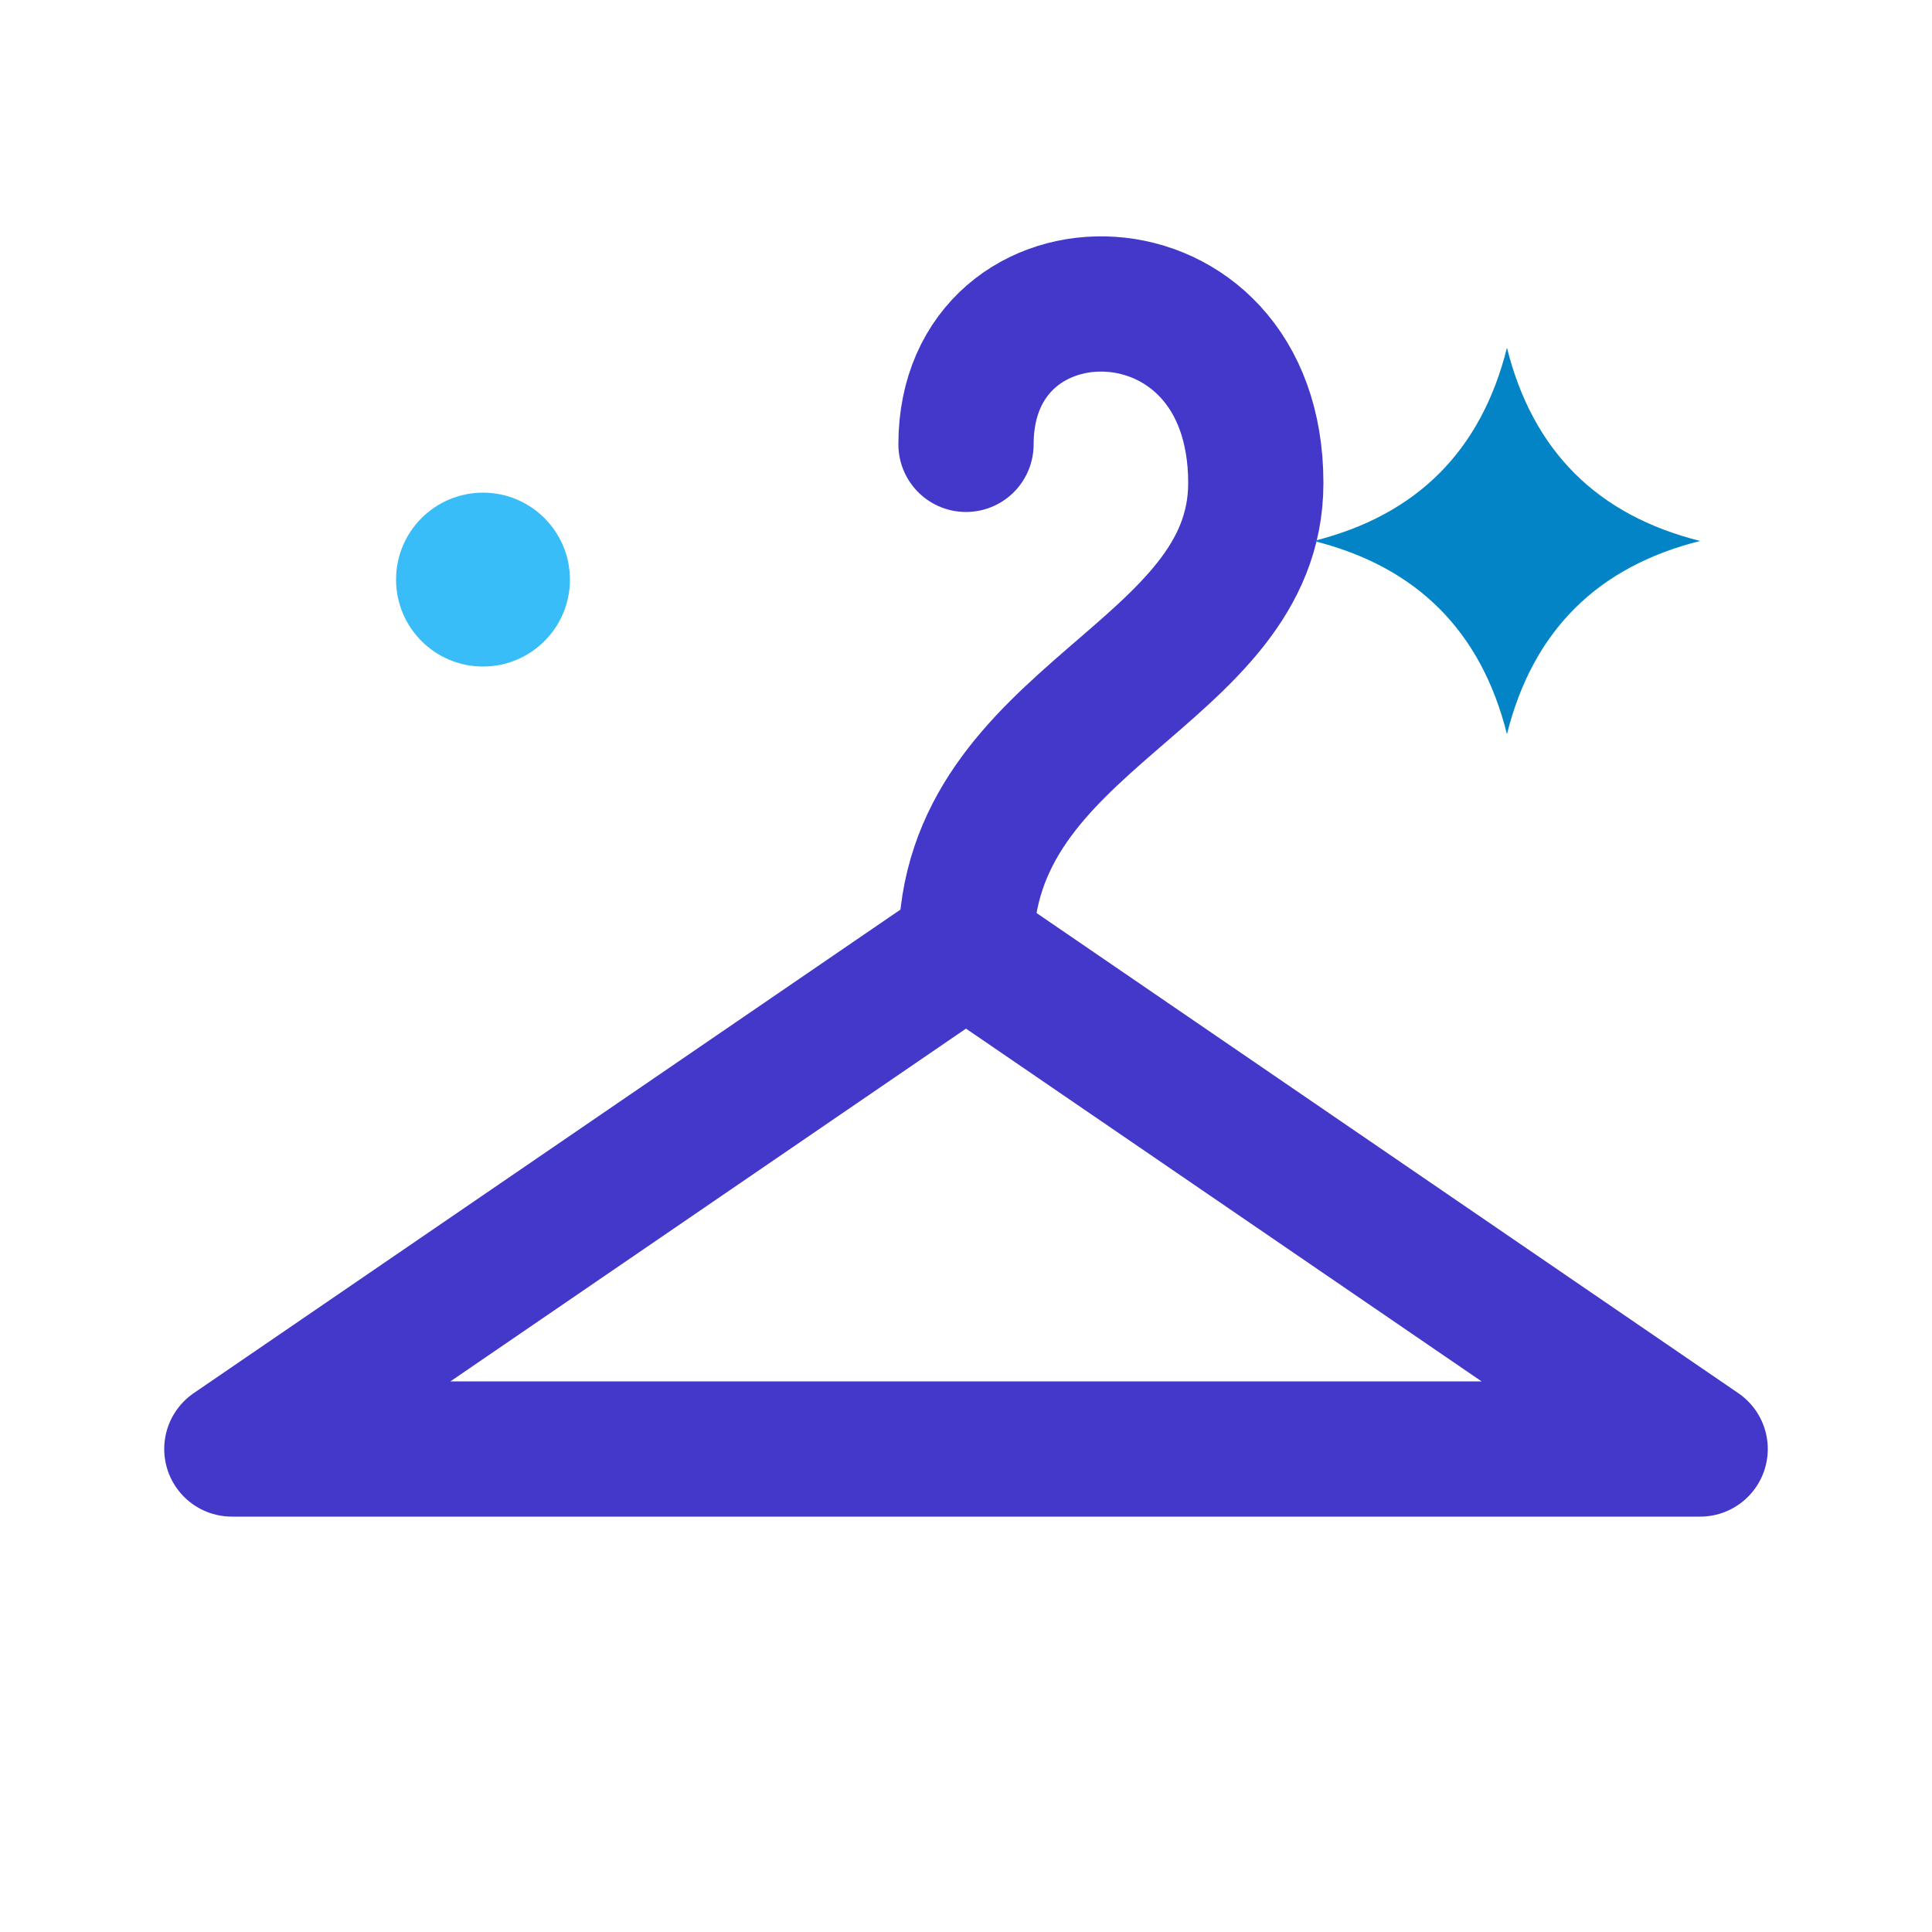
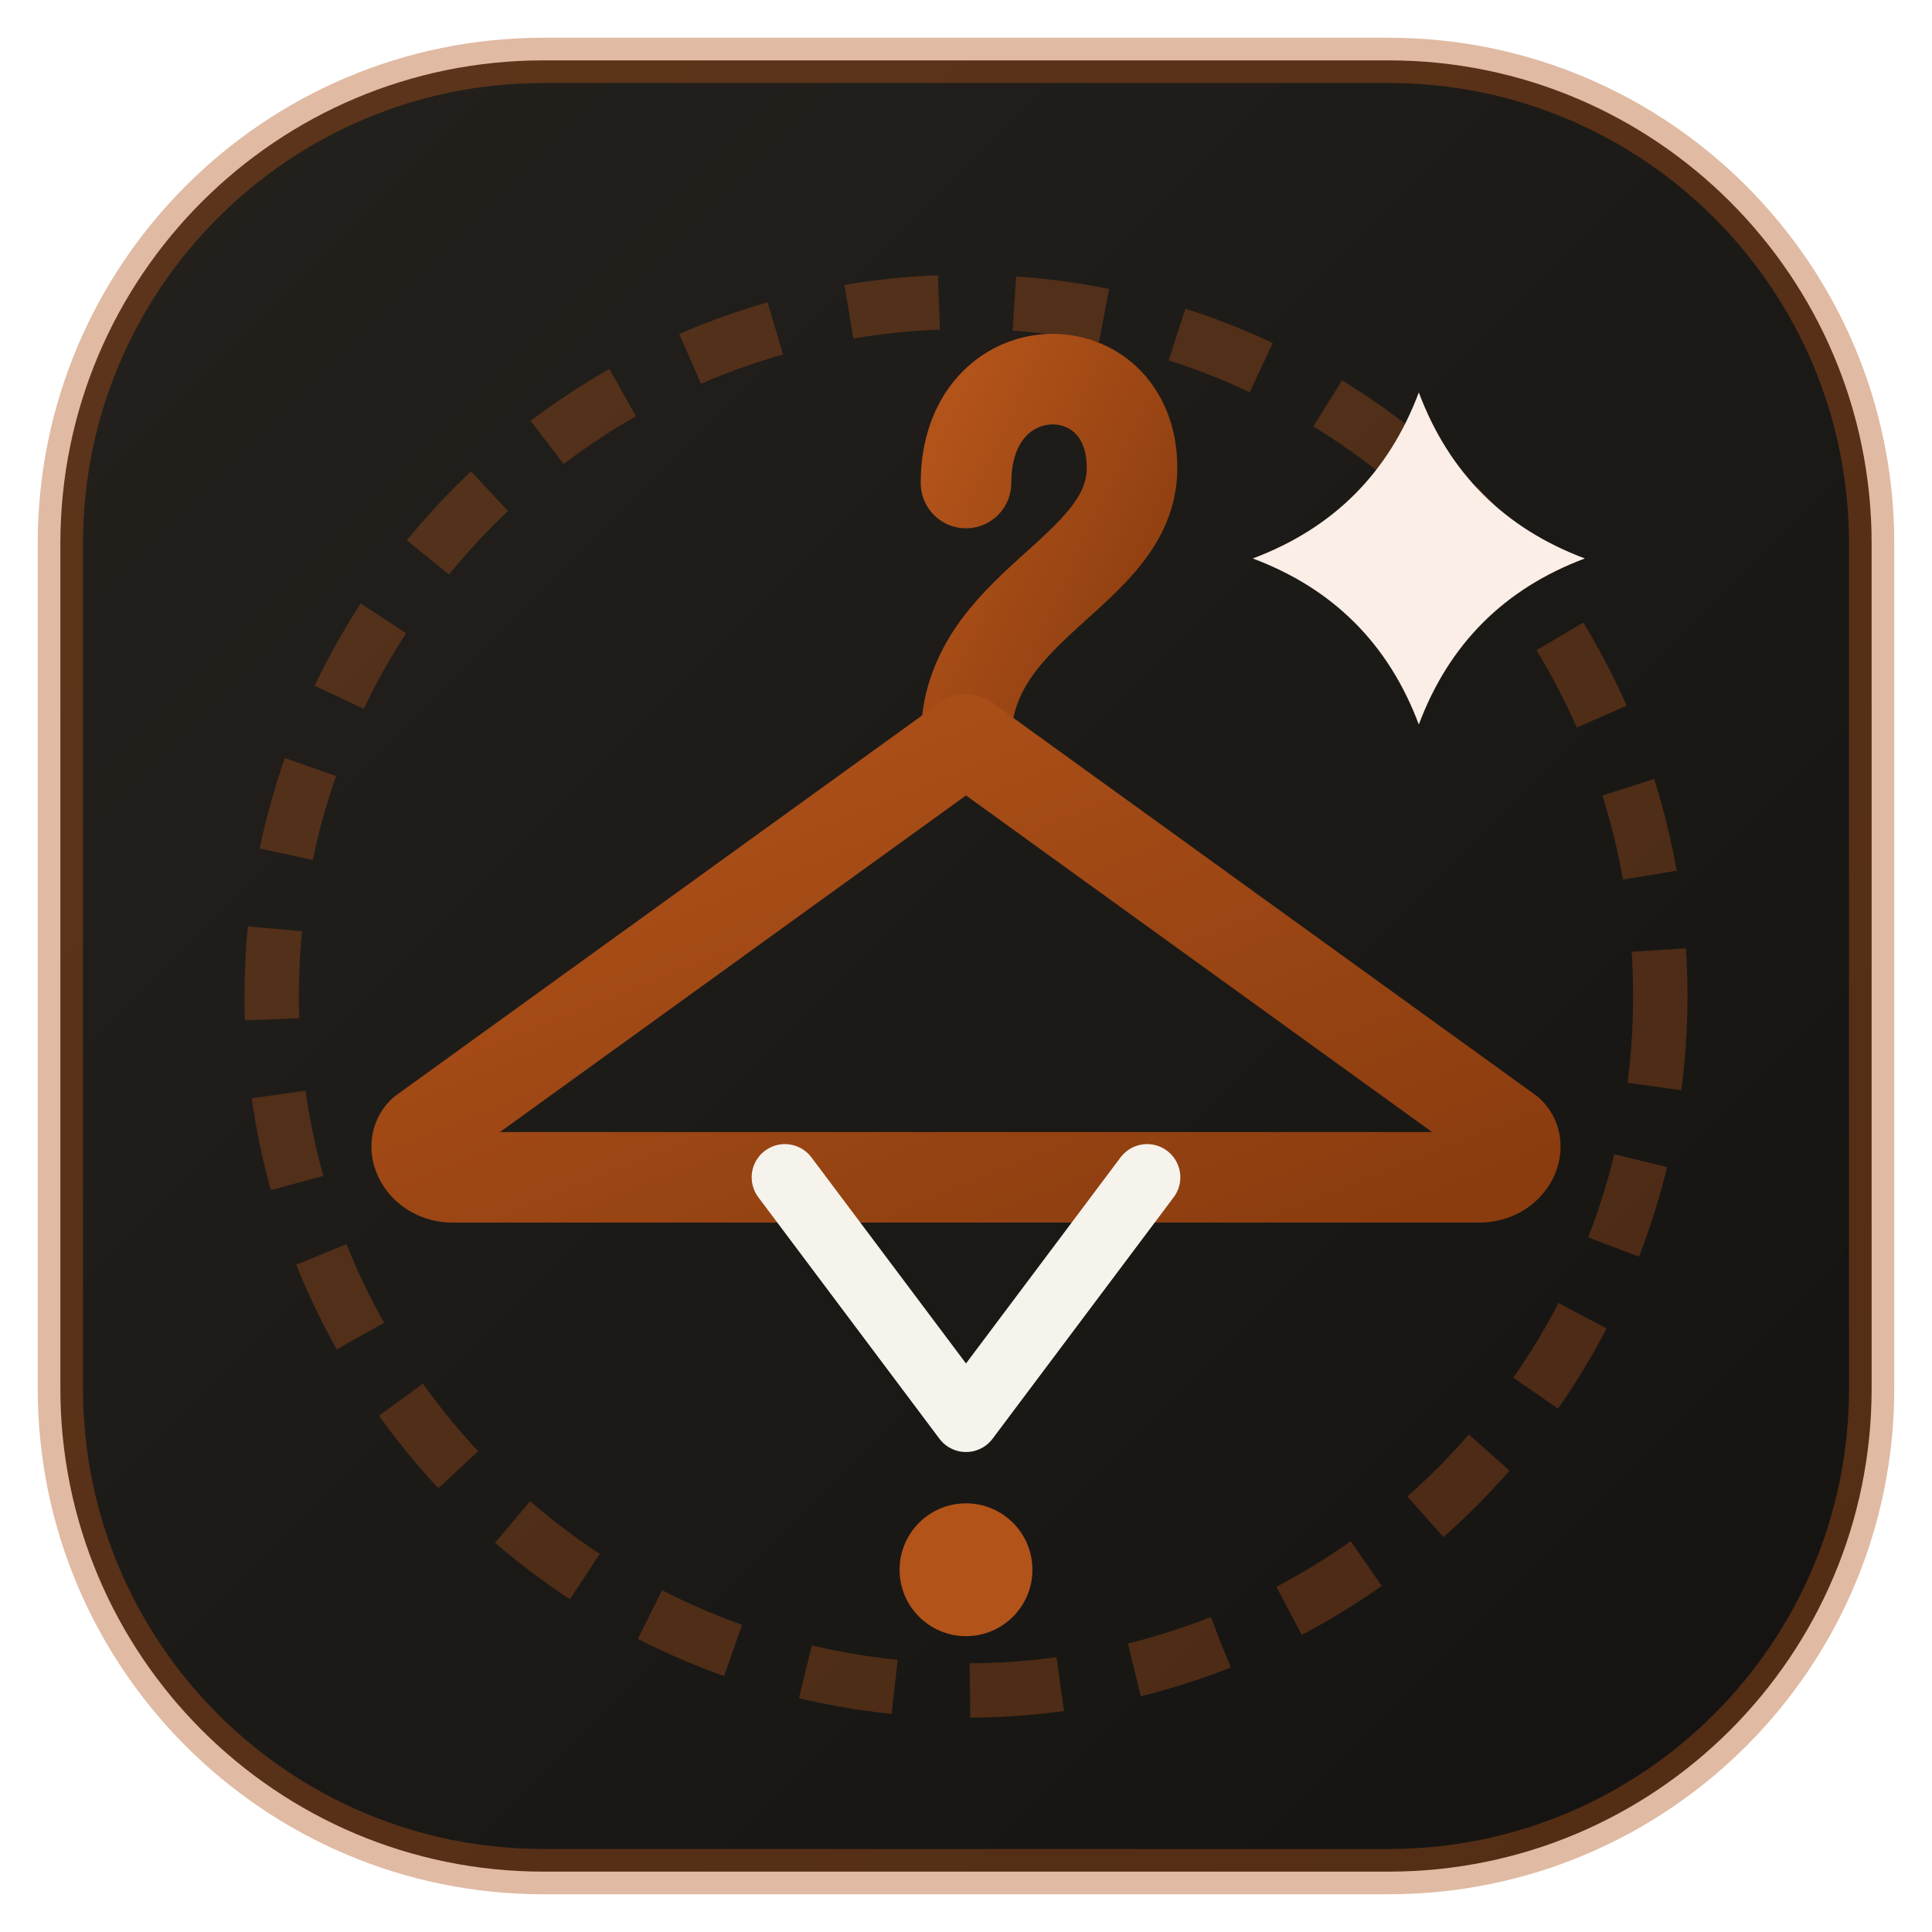
- <svg xmlns="http://www.w3.org/2000/svg" viewBox="0 0 100 100" width="100%" height="100%">
-   <rect width="100" height="100" fill="transparent" />
-   <g transform="translate(0, 5)" stroke="#4338ca" stroke-width="7" stroke-linecap="round" stroke-linejoin="round" fill="none">
-     <path d="M 50 18 C 50 8, 65 8, 65 20 C 65 30, 50 32, 50 44" />
-     <path d="M 50 44 L 12 70 L 88 70 Z" fill="none" />
+ <svg xmlns="http://www.w3.org/2000/svg" viewBox="0 0 64 64" width="100%" height="100%">
+   <defs>
+     <linearGradient id="svlRustGrad" x1="0%" y1="0%" x2="100%" y2="100%">
+       <stop offset="0%" stop-color="#b2531a" />
+       <stop offset="100%" stop-color="#8a3c0f" />
+     </linearGradient>
+     <linearGradient id="svlInkGrad" x1="0%" y1="0%" x2="100%" y2="100%">
+       <stop offset="0%" stop-color="#24211d" />
+       <stop offset="100%" stop-color="#141311" />
+     </linearGradient>
+   </defs>
+   <rect x="2" y="2" width="60" height="60" rx="16" fill="url(#svlInkGrad)" stroke="#b2531a" stroke-width="1.5" stroke-opacity="0.4" />
+   <circle cx="32" cy="33" r="23" stroke="#b2531a" stroke-width="1.8" stroke-dasharray="3 2.5" fill="none" opacity="0.35" />
+   <g transform="translate(0, 1)">
+     <path d="M 32 15 C 32 10.5, 37.5 10.5, 37.5 14.5 C 37.5 18, 32 19, 32 23.5" fill="none" stroke="url(#svlRustGrad)" stroke-width="3" stroke-linecap="round" />
+     <path d="M 32 23.5 L 14 36.5 C 13.5 37, 14 38, 15 38 L 49 38 C 50 38, 50.5 37, 50 36.5 Z" fill="none" stroke="url(#svlRustGrad)" stroke-width="3" stroke-linejoin="round" stroke-linecap="round" />
+     <path d="M 26 38 L 32 46 L 38 38" fill="none" stroke="#f6f3ed" stroke-width="2.2" stroke-linecap="round" stroke-linejoin="round" />
  </g>
-   <path d="M 78 18 Q 80 26 88 28 Q 80 30 78 38 Q 76 30 68 28 Q 76 26 78 18 Z" fill="#0284c7" />
-   <circle cx="25" cy="30" r="4.5" fill="#38bdf8" />
+   <path d="M 47 13 Q 48.5 17 52.5 18.5 Q 48.5 20 47 24 Q 45.5 20 41.5 18.5 Q 45.5 17 47 13 Z" fill="#fbeee6" />
+   <circle cx="32" cy="52" r="2.2" fill="#b2531a" />
</svg>
